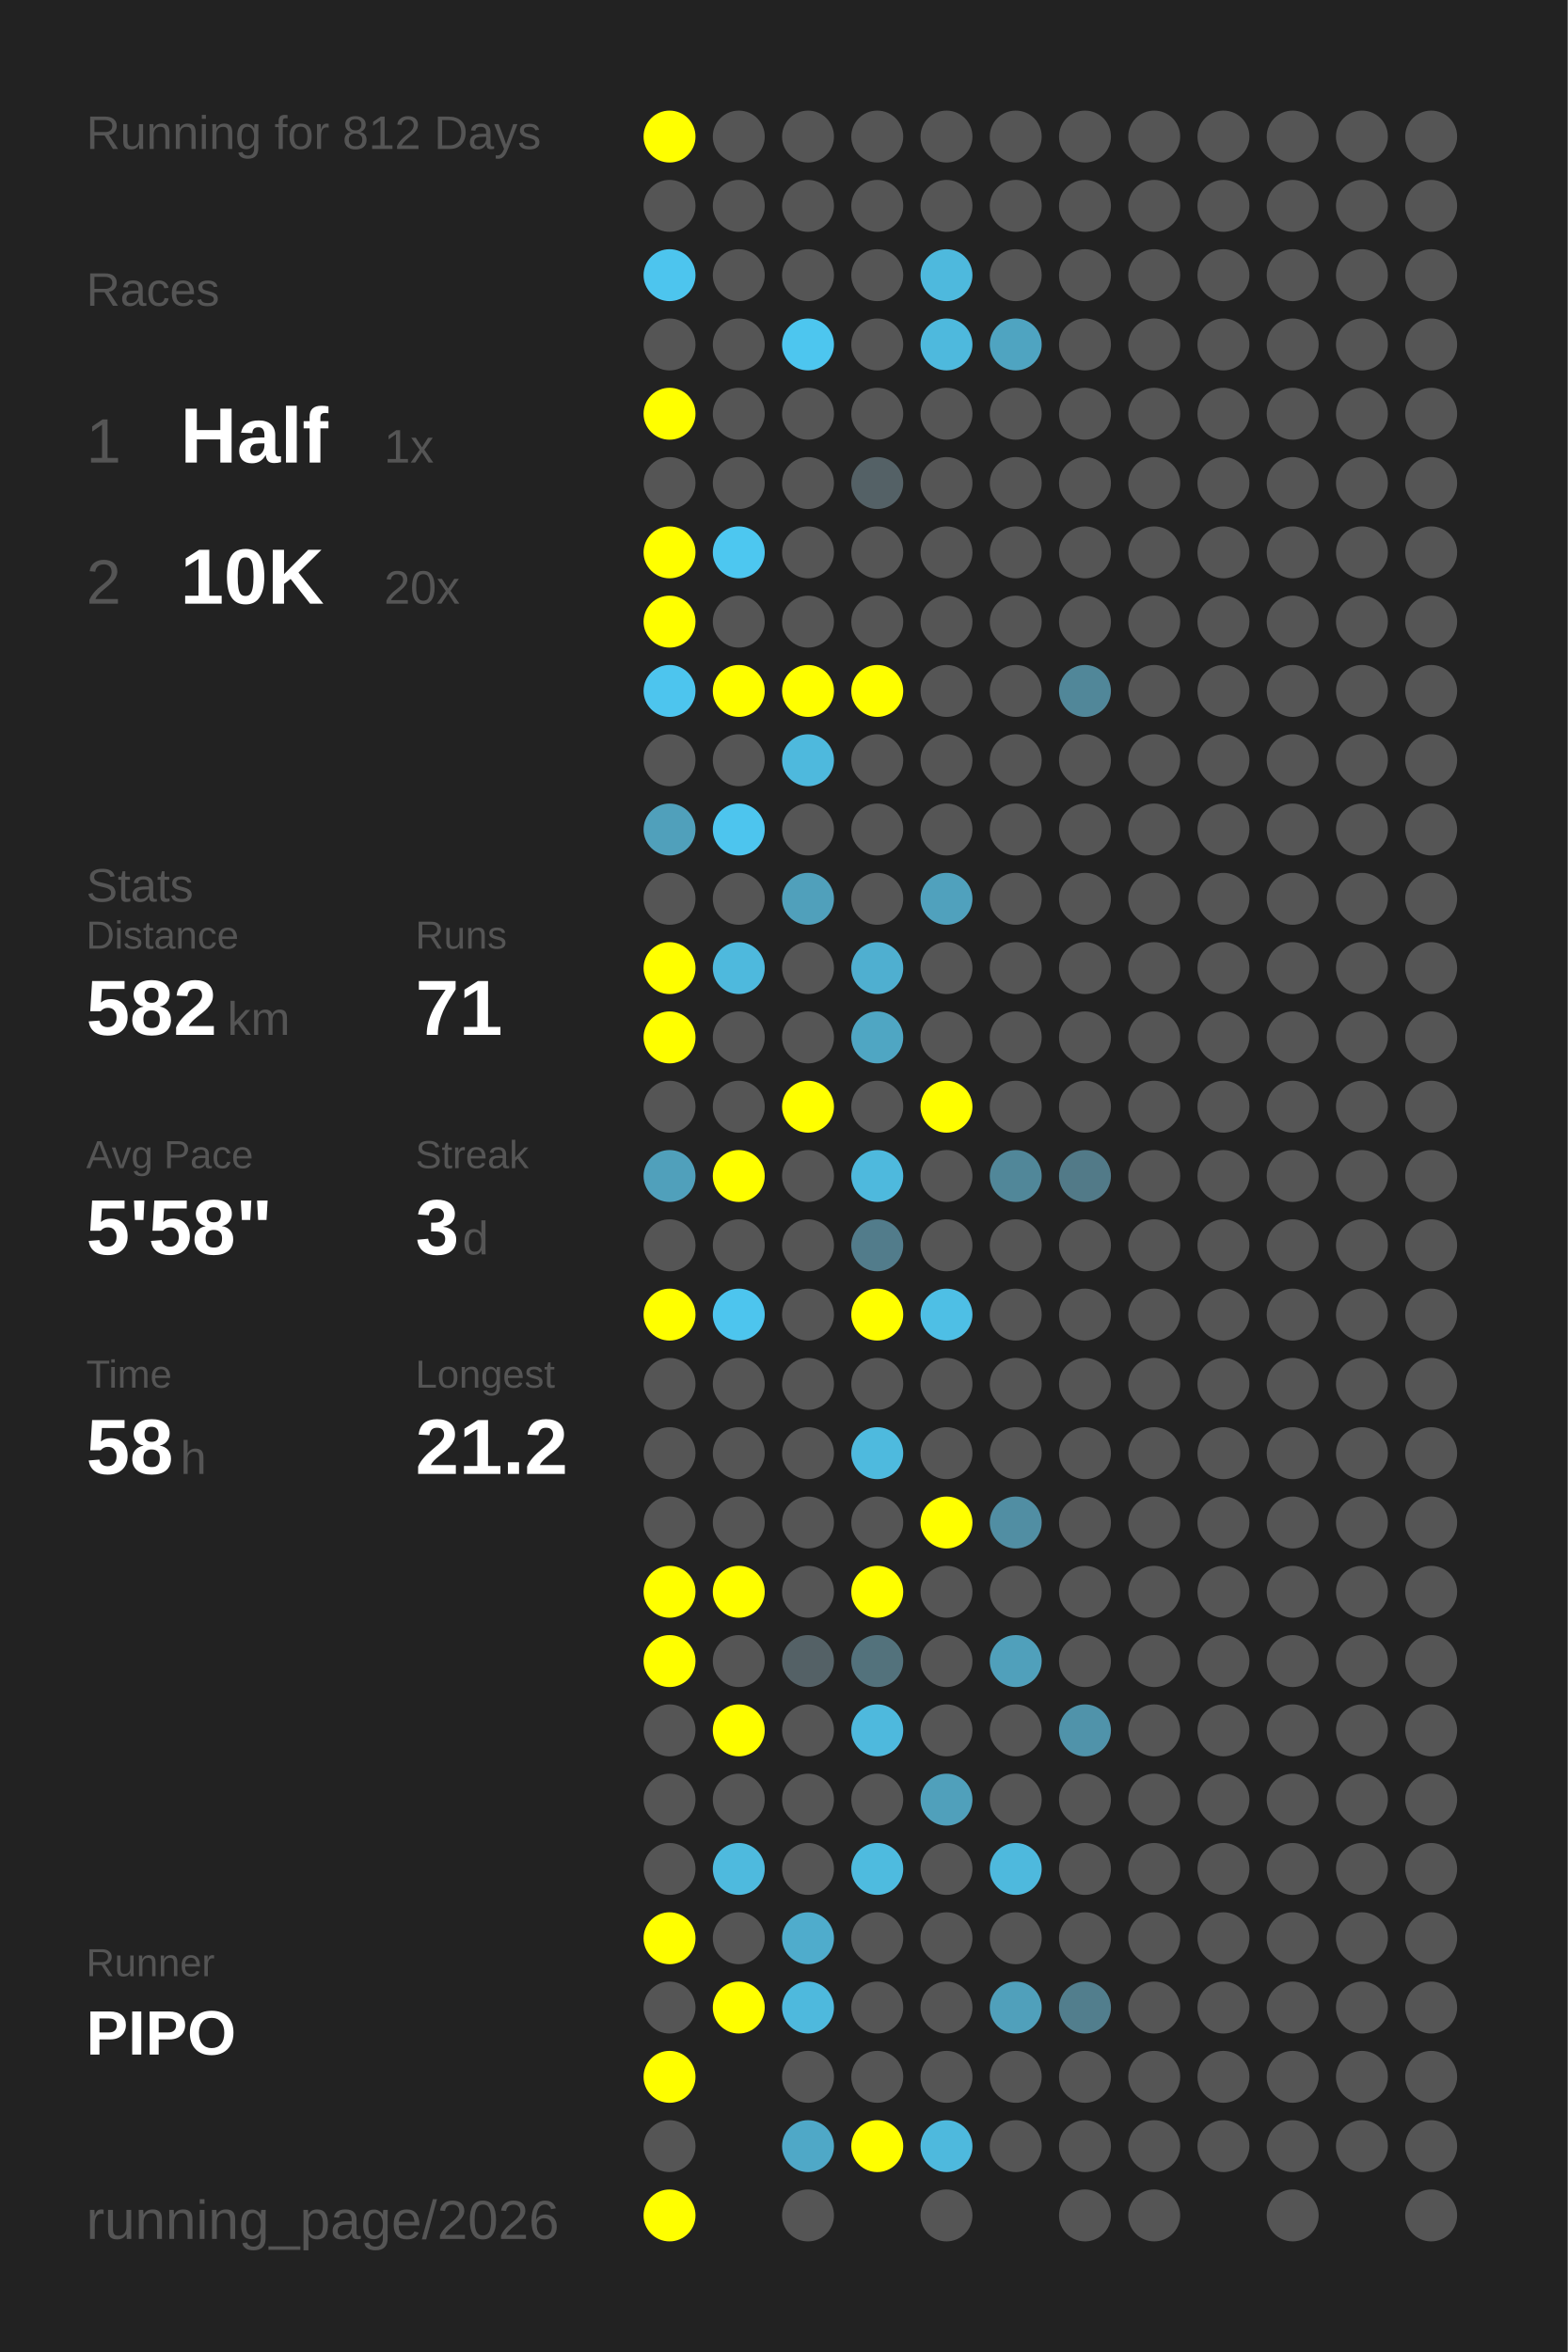
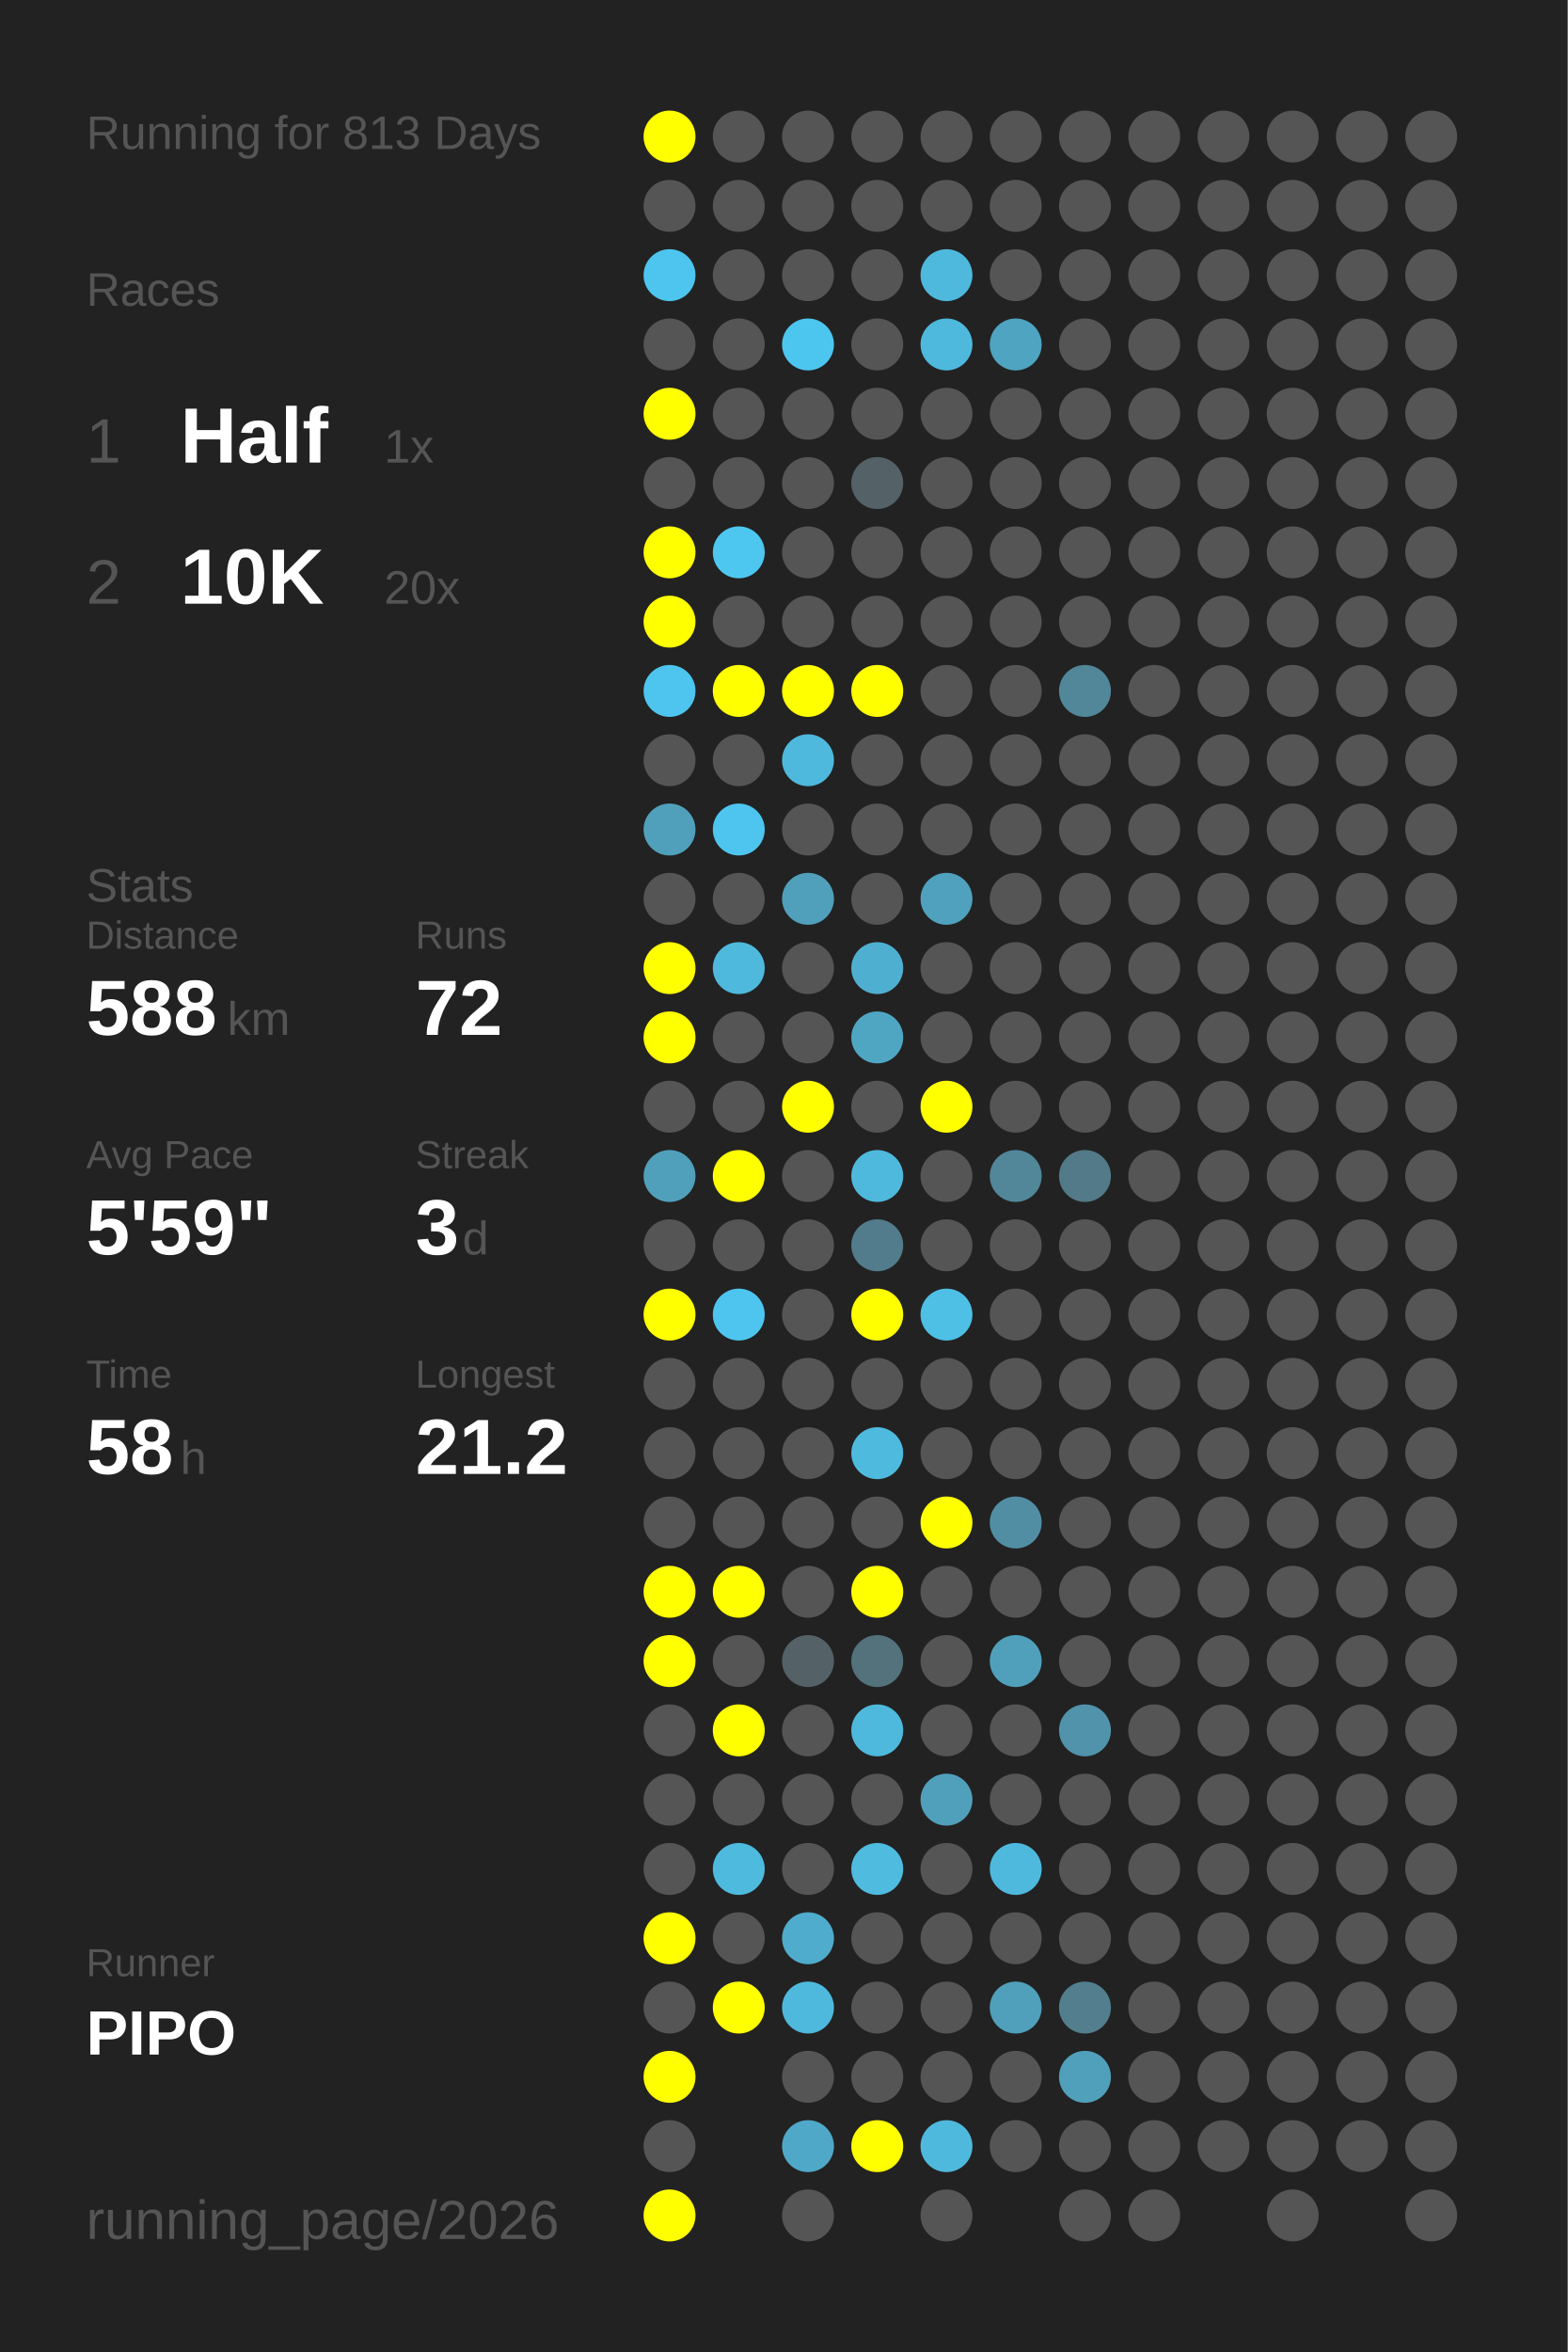
<svg xmlns="http://www.w3.org/2000/svg" baseProfile="full" height="300mm" version="1.1" viewBox="0,0,200,300" width="200mm">
  <defs />
  <rect fill="#222222" height="300" width="200" x="0" y="0" />
-   <text fill="#555555" style="font-size:6px; font-family:Arial;" x="11" y="19">Running for 812 Days</text>
+   <text fill="#555555" style="font-size:6px; font-family:Arial;" x="11" y="19">Running for 813 Days</text>
  <text fill="#555555" style="font-size:6px; font-family:Arial;" x="11" y="39">Races</text>
  <text fill="#555555" style="font-size:8px; font-family:Arial;" x="11" y="59">1</text>
  <text fill="#FFFFFF" style="font-size:10px; font-family:Arial; font-weight:bold;" x="23" y="59">Half</text>
  <text fill="#555555" style="font-size:6px; font-family:Arial;" x="49" y="59">1x</text>
  <text fill="#555555" style="font-size:8px; font-family:Arial;" x="11" y="77">2</text>
  <text fill="#FFFFFF" style="font-size:10px; font-family:Arial; font-weight:bold;" x="23" y="77">10K</text>
  <text fill="#555555" style="font-size:6px; font-family:Arial;" x="49" y="77">20x</text>
  <text fill="#555555" style="font-size:6px; font-family:Arial;" x="11" y="115">Stats</text>
  <text fill="#555555" style="font-size:5px; font-family:Arial;" x="11" y="121">Distance</text>
-   <text fill="#FFFFFF" style="font-size:10px; font-family:Arial; font-weight:bold;" x="11" y="132">582</text>
+   <text fill="#FFFFFF" style="font-size:10px; font-family:Arial; font-weight:bold;" x="11" y="132">588</text>
  <text fill="#555555" style="font-size:6px; font-family:Arial;" x="29" y="132">km</text>
  <text fill="#555555" style="font-size:5px; font-family:Arial;" x="53" y="121">Runs</text>
-   <text fill="#FFFFFF" style="font-size:10px; font-family:Arial; font-weight:bold;" x="53" y="132">71</text>
+   <text fill="#FFFFFF" style="font-size:10px; font-family:Arial; font-weight:bold;" x="53" y="132">72</text>
  <text fill="#555555" style="font-size:5px; font-family:Arial;" x="11" y="149">Avg Pace</text>
-   <text fill="#FFFFFF" style="font-size:10px; font-family:Arial; font-weight:bold;" x="11" y="160">5'58"</text>
+   <text fill="#FFFFFF" style="font-size:10px; font-family:Arial; font-weight:bold;" x="11" y="160">5'59"</text>
  <text fill="#555555" style="font-size:5px; font-family:Arial;" x="53" y="149">Streak</text>
  <text fill="#FFFFFF" style="font-size:10px; font-family:Arial; font-weight:bold;" x="53" y="160">3</text>
  <text fill="#555555" style="font-size:6px; font-family:Arial;" x="59" y="160">d</text>
  <text fill="#555555" style="font-size:5px; font-family:Arial;" x="11" y="177">Time</text>
  <text fill="#FFFFFF" style="font-size:10px; font-family:Arial; font-weight:bold;" x="11" y="188">58</text>
  <text fill="#555555" style="font-size:6px; font-family:Arial;" x="23" y="188">h</text>
  <text fill="#555555" style="font-size:5px; font-family:Arial;" x="53" y="177">Longest</text>
  <text fill="#FFFFFF" style="font-size:10px; font-family:Arial; font-weight:bold;" x="53" y="188">21.2</text>
  <text fill="#555555" style="font-size:5px; font-family:Arial;" x="11" y="252.065">Runner</text>
  <text fill="#FFFFFF" style="font-size:8px; font-family:Arial; font-weight:bold;" x="11" y="262.065">PIPO</text>
  <text fill="#555555" style="font-size:7px; font-family:Arial;" x="11" y="285.581">running_page/2026</text>
  <circle cx="85.417" cy="17.419" fill="#FFFF00" r="3.312" />
  <circle cx="85.417" cy="26.258" fill="#555555" r="3.312" />
  <circle cx="85.417" cy="35.097" fill="#4dc5ee" r="3.312" />
  <circle cx="85.417" cy="43.935" fill="#555555" r="3.312" />
  <circle cx="85.417" cy="52.774" fill="#FFFF00" r="3.312" />
  <circle cx="85.417" cy="61.613" fill="#555555" r="3.312" />
  <circle cx="85.417" cy="70.452" fill="#FFFF00" r="3.312" />
  <circle cx="85.417" cy="79.29" fill="#FFFF00" r="3.312" />
  <circle cx="85.417" cy="88.129" fill="#4dc5ee" r="3.312" />
  <circle cx="85.417" cy="96.968" fill="#555555" r="3.312" />
  <circle cx="85.417" cy="105.806" fill="#50a0bb" r="3.312" />
  <circle cx="85.417" cy="114.645" fill="#555555" r="3.312" />
  <circle cx="85.417" cy="123.484" fill="#FFFF00" r="3.312" />
  <circle cx="85.417" cy="132.323" fill="#FFFF00" r="3.312" />
  <circle cx="85.417" cy="141.161" fill="#555555" r="3.312" />
  <circle cx="85.417" cy="150" fill="#50a0bb" r="3.312" />
  <circle cx="85.417" cy="158.839" fill="#555555" r="3.312" />
  <circle cx="85.417" cy="167.677" fill="#FFFF00" r="3.312" />
  <circle cx="85.417" cy="176.516" fill="#555555" r="3.312" />
  <circle cx="85.417" cy="185.355" fill="#555555" r="3.312" />
  <circle cx="85.417" cy="194.194" fill="#555555" r="3.312" />
  <circle cx="85.417" cy="203.032" fill="#FFFF00" r="3.312" />
  <circle cx="85.417" cy="211.871" fill="#FFFF00" r="3.312" />
  <circle cx="85.417" cy="220.71" fill="#555555" r="3.312" />
  <circle cx="85.417" cy="229.548" fill="#555555" r="3.312" />
  <circle cx="85.417" cy="238.387" fill="#555555" r="3.312" />
  <circle cx="85.417" cy="247.226" fill="#FFFF00" r="3.312" />
  <circle cx="85.417" cy="256.065" fill="#555555" r="3.312" />
  <circle cx="85.417" cy="264.903" fill="#FFFF00" r="3.312" />
  <circle cx="85.417" cy="273.742" fill="#555555" r="3.312" />
  <circle cx="85.417" cy="282.581" fill="#FFFF00" r="3.312" />
  <circle cx="94.25" cy="17.419" fill="#555555" r="3.312" />
  <circle cx="94.25" cy="26.258" fill="#555555" r="3.312" />
  <circle cx="94.25" cy="35.097" fill="#555555" r="3.312" />
  <circle cx="94.25" cy="43.935" fill="#555555" r="3.312" />
  <circle cx="94.25" cy="52.774" fill="#555555" r="3.312" />
  <circle cx="94.25" cy="61.613" fill="#555555" r="3.312" />
  <circle cx="94.25" cy="70.452" fill="#4dc7f0" r="3.312" />
  <circle cx="94.25" cy="79.29" fill="#555555" r="3.312" />
  <circle cx="94.25" cy="88.129" fill="#FFFF00" r="3.312" />
  <circle cx="94.25" cy="96.968" fill="#555555" r="3.312" />
  <circle cx="94.25" cy="105.806" fill="#4dc5ee" r="3.312" />
  <circle cx="94.25" cy="114.645" fill="#555555" r="3.312" />
  <circle cx="94.25" cy="123.484" fill="#4eb9dd" r="3.312" />
  <circle cx="94.25" cy="132.323" fill="#555555" r="3.312" />
  <circle cx="94.25" cy="141.161" fill="#555555" r="3.312" />
  <circle cx="94.25" cy="150" fill="#FFFF00" r="3.312" />
  <circle cx="94.25" cy="158.839" fill="#555555" r="3.312" />
  <circle cx="94.25" cy="167.677" fill="#4dc5ee" r="3.312" />
  <circle cx="94.25" cy="176.516" fill="#555555" r="3.312" />
  <circle cx="94.25" cy="185.355" fill="#555555" r="3.312" />
  <circle cx="94.25" cy="194.194" fill="#555555" r="3.312" />
  <circle cx="94.25" cy="203.032" fill="#FFFF00" r="3.312" />
  <circle cx="94.25" cy="211.871" fill="#555555" r="3.312" />
  <circle cx="94.25" cy="220.71" fill="#FFFF00" r="3.312" />
  <circle cx="94.25" cy="229.548" fill="#555555" r="3.312" />
  <circle cx="94.25" cy="238.387" fill="#4ebade" r="3.312" />
  <circle cx="94.25" cy="247.226" fill="#555555" r="3.312" />
  <circle cx="94.25" cy="256.065" fill="#FFFF00" r="3.312" />
  <circle cx="103.083" cy="17.419" fill="#555555" r="3.312" />
  <circle cx="103.083" cy="26.258" fill="#555555" r="3.312" />
  <circle cx="103.083" cy="35.097" fill="#555555" r="3.312" />
  <circle cx="103.083" cy="43.935" fill="#4dc6ef" r="3.312" />
  <circle cx="103.083" cy="52.774" fill="#555555" r="3.312" />
  <circle cx="103.083" cy="61.613" fill="#555555" r="3.312" />
  <circle cx="103.083" cy="70.452" fill="#555555" r="3.312" />
  <circle cx="103.083" cy="79.29" fill="#555555" r="3.312" />
  <circle cx="103.083" cy="88.129" fill="#FFFF00" r="3.312" />
  <circle cx="103.083" cy="96.968" fill="#4eb9dd" r="3.312" />
  <circle cx="103.083" cy="105.806" fill="#555555" r="3.312" />
  <circle cx="103.083" cy="114.645" fill="#50a0bb" r="3.312" />
  <circle cx="103.083" cy="123.484" fill="#555555" r="3.312" />
  <circle cx="103.083" cy="132.323" fill="#555555" r="3.312" />
  <circle cx="103.083" cy="141.161" fill="#FFFF00" r="3.312" />
  <circle cx="103.083" cy="150" fill="#555555" r="3.312" />
  <circle cx="103.083" cy="158.839" fill="#555555" r="3.312" />
  <circle cx="103.083" cy="167.677" fill="#555555" r="3.312" />
  <circle cx="103.083" cy="176.516" fill="#555555" r="3.312" />
  <circle cx="103.083" cy="185.355" fill="#555555" r="3.312" />
  <circle cx="103.083" cy="194.194" fill="#555555" r="3.312" />
  <circle cx="103.083" cy="203.032" fill="#555555" r="3.312" />
  <circle cx="103.083" cy="211.871" fill="#546166" r="3.312" />
  <circle cx="103.083" cy="220.71" fill="#555555" r="3.312" />
  <circle cx="103.083" cy="229.548" fill="#555555" r="3.312" />
  <circle cx="103.083" cy="238.387" fill="#555555" r="3.312" />
  <circle cx="103.083" cy="247.226" fill="#4faccc" r="3.312" />
  <circle cx="103.083" cy="256.065" fill="#4eb9dd" r="3.312" />
  <circle cx="103.083" cy="264.903" fill="#555555" r="3.312" />
  <circle cx="103.083" cy="273.742" fill="#4fa8c7" r="3.312" />
  <circle cx="103.083" cy="282.581" fill="#555555" r="3.312" />
  <circle cx="111.917" cy="17.419" fill="#555555" r="3.312" />
  <circle cx="111.917" cy="26.258" fill="#555555" r="3.312" />
  <circle cx="111.917" cy="35.097" fill="#555555" r="3.312" />
  <circle cx="111.917" cy="43.935" fill="#555555" r="3.312" />
  <circle cx="111.917" cy="52.774" fill="#555555" r="3.312" />
  <circle cx="111.917" cy="61.613" fill="#546166" r="3.312" />
  <circle cx="111.917" cy="70.452" fill="#555555" r="3.312" />
  <circle cx="111.917" cy="79.29" fill="#555555" r="3.312" />
  <circle cx="111.917" cy="88.129" fill="#FFFF00" r="3.312" />
  <circle cx="111.917" cy="96.968" fill="#555555" r="3.312" />
  <circle cx="111.917" cy="105.806" fill="#555555" r="3.312" />
  <circle cx="111.917" cy="114.645" fill="#555555" r="3.312" />
  <circle cx="111.917" cy="123.484" fill="#4fafd0" r="3.312" />
  <circle cx="111.917" cy="132.323" fill="#4fa6c3" r="3.312" />
  <circle cx="111.917" cy="141.161" fill="#555555" r="3.312" />
  <circle cx="111.917" cy="150" fill="#4eb9dd" r="3.312" />
  <circle cx="111.917" cy="158.839" fill="#527c8b" r="3.312" />
  <circle cx="111.917" cy="167.677" fill="#FFFF00" r="3.312" />
  <circle cx="111.917" cy="176.516" fill="#555555" r="3.312" />
  <circle cx="111.917" cy="185.355" fill="#4ebade" r="3.312" />
  <circle cx="111.917" cy="194.194" fill="#555555" r="3.312" />
  <circle cx="111.917" cy="203.032" fill="#FFFF00" r="3.312" />
  <circle cx="111.917" cy="211.871" fill="#53727c" r="3.312" />
  <circle cx="111.917" cy="220.71" fill="#4eb9dd" r="3.312" />
  <circle cx="111.917" cy="229.548" fill="#555555" r="3.312" />
  <circle cx="111.917" cy="238.387" fill="#4ebbdf" r="3.312" />
  <circle cx="111.917" cy="247.226" fill="#555555" r="3.312" />
  <circle cx="111.917" cy="256.065" fill="#555555" r="3.312" />
  <circle cx="111.917" cy="264.903" fill="#555555" r="3.312" />
  <circle cx="111.917" cy="273.742" fill="#FFFF00" r="3.312" />
  <circle cx="120.75" cy="17.419" fill="#555555" r="3.312" />
  <circle cx="120.75" cy="26.258" fill="#555555" r="3.312" />
  <circle cx="120.75" cy="35.097" fill="#4eb9dd" r="3.312" />
  <circle cx="120.75" cy="43.935" fill="#4eb9dd" r="3.312" />
  <circle cx="120.75" cy="52.774" fill="#555555" r="3.312" />
  <circle cx="120.75" cy="61.613" fill="#555555" r="3.312" />
  <circle cx="120.75" cy="70.452" fill="#555555" r="3.312" />
  <circle cx="120.75" cy="79.29" fill="#555555" r="3.312" />
  <circle cx="120.75" cy="88.129" fill="#555555" r="3.312" />
  <circle cx="120.75" cy="96.968" fill="#555555" r="3.312" />
  <circle cx="120.75" cy="105.806" fill="#555555" r="3.312" />
  <circle cx="120.75" cy="114.645" fill="#50a1bd" r="3.312" />
  <circle cx="120.75" cy="123.484" fill="#555555" r="3.312" />
  <circle cx="120.75" cy="132.323" fill="#555555" r="3.312" />
  <circle cx="120.75" cy="141.161" fill="#FFFF00" r="3.312" />
  <circle cx="120.75" cy="150" fill="#555555" r="3.312" />
  <circle cx="120.75" cy="158.839" fill="#555555" r="3.312" />
  <circle cx="120.75" cy="167.677" fill="#4ebfe5" r="3.312" />
  <circle cx="120.75" cy="176.516" fill="#555555" r="3.312" />
  <circle cx="120.75" cy="185.355" fill="#555555" r="3.312" />
  <circle cx="120.75" cy="194.194" fill="#FFFF00" r="3.312" />
  <circle cx="120.75" cy="203.032" fill="#555555" r="3.312" />
  <circle cx="120.75" cy="211.871" fill="#555555" r="3.312" />
  <circle cx="120.75" cy="220.71" fill="#555555" r="3.312" />
  <circle cx="120.75" cy="229.548" fill="#50a0bb" r="3.312" />
  <circle cx="120.75" cy="238.387" fill="#555555" r="3.312" />
  <circle cx="120.75" cy="247.226" fill="#555555" r="3.312" />
  <circle cx="120.75" cy="256.065" fill="#555555" r="3.312" />
  <circle cx="120.75" cy="264.903" fill="#555555" r="3.312" />
  <circle cx="120.75" cy="273.742" fill="#4eb9dd" r="3.312" />
  <circle cx="120.75" cy="282.581" fill="#555555" r="3.312" />
  <circle cx="129.583" cy="17.419" fill="#555555" r="3.312" />
  <circle cx="129.583" cy="26.258" fill="#555555" r="3.312" />
  <circle cx="129.583" cy="35.097" fill="#555555" r="3.312" />
  <circle cx="129.583" cy="43.935" fill="#4fa4c1" r="3.312" />
  <circle cx="129.583" cy="52.774" fill="#555555" r="3.312" />
  <circle cx="129.583" cy="61.613" fill="#555555" r="3.312" />
  <circle cx="129.583" cy="70.452" fill="#555555" r="3.312" />
  <circle cx="129.583" cy="79.29" fill="#555555" r="3.312" />
  <circle cx="129.583" cy="88.129" fill="#555555" r="3.312" />
  <circle cx="129.583" cy="96.968" fill="#555555" r="3.312" />
  <circle cx="129.583" cy="105.806" fill="#555555" r="3.312" />
  <circle cx="129.583" cy="114.645" fill="#555555" r="3.312" />
  <circle cx="129.583" cy="123.484" fill="#555555" r="3.312" />
  <circle cx="129.583" cy="132.323" fill="#555555" r="3.312" />
  <circle cx="129.583" cy="141.161" fill="#555555" r="3.312" />
  <circle cx="129.583" cy="150" fill="#518799" r="3.312" />
  <circle cx="129.583" cy="158.839" fill="#555555" r="3.312" />
  <circle cx="129.583" cy="167.677" fill="#555555" r="3.312" />
  <circle cx="129.583" cy="176.516" fill="#555555" r="3.312" />
  <circle cx="129.583" cy="185.355" fill="#555555" r="3.312" />
  <circle cx="129.583" cy="194.194" fill="#518ea3" r="3.312" />
  <circle cx="129.583" cy="203.032" fill="#555555" r="3.312" />
  <circle cx="129.583" cy="211.871" fill="#50a0bb" r="3.312" />
  <circle cx="129.583" cy="220.71" fill="#555555" r="3.312" />
  <circle cx="129.583" cy="229.548" fill="#555555" r="3.312" />
  <circle cx="129.583" cy="238.387" fill="#4eb9dd" r="3.312" />
  <circle cx="129.583" cy="247.226" fill="#555555" r="3.312" />
  <circle cx="129.583" cy="256.065" fill="#50a0bb" r="3.312" />
  <circle cx="129.583" cy="264.903" fill="#555555" r="3.312" />
  <circle cx="129.583" cy="273.742" fill="#555555" r="3.312" />
  <circle cx="138.417" cy="17.419" fill="#555555" r="3.312" />
  <circle cx="138.417" cy="26.258" fill="#555555" r="3.312" />
  <circle cx="138.417" cy="35.097" fill="#555555" r="3.312" />
  <circle cx="138.417" cy="43.935" fill="#555555" r="3.312" />
  <circle cx="138.417" cy="52.774" fill="#555555" r="3.312" />
  <circle cx="138.417" cy="61.613" fill="#555555" r="3.312" />
  <circle cx="138.417" cy="70.452" fill="#555555" r="3.312" />
  <circle cx="138.417" cy="79.29" fill="#555555" r="3.312" />
  <circle cx="138.417" cy="88.129" fill="#518799" r="3.312" />
  <circle cx="138.417" cy="96.968" fill="#555555" r="3.312" />
  <circle cx="138.417" cy="105.806" fill="#555555" r="3.312" />
  <circle cx="138.417" cy="114.645" fill="#555555" r="3.312" />
  <circle cx="138.417" cy="123.484" fill="#555555" r="3.312" />
  <circle cx="138.417" cy="132.323" fill="#555555" r="3.312" />
  <circle cx="138.417" cy="141.161" fill="#555555" r="3.312" />
  <circle cx="138.417" cy="150" fill="#527a88" r="3.312" />
  <circle cx="138.417" cy="158.839" fill="#555555" r="3.312" />
  <circle cx="138.417" cy="167.677" fill="#555555" r="3.312" />
  <circle cx="138.417" cy="176.516" fill="#555555" r="3.312" />
  <circle cx="138.417" cy="185.355" fill="#555555" r="3.312" />
  <circle cx="138.417" cy="194.194" fill="#555555" r="3.312" />
  <circle cx="138.417" cy="203.032" fill="#555555" r="3.312" />
  <circle cx="138.417" cy="211.871" fill="#555555" r="3.312" />
  <circle cx="138.417" cy="220.71" fill="#5093aa" r="3.312" />
  <circle cx="138.417" cy="229.548" fill="#555555" r="3.312" />
  <circle cx="138.417" cy="238.387" fill="#555555" r="3.312" />
  <circle cx="138.417" cy="247.226" fill="#555555" r="3.312" />
  <circle cx="138.417" cy="256.065" fill="#527e8d" r="3.312" />
-   <circle cx="138.417" cy="264.903" fill="#555555" r="3.312" />
+   <circle cx="138.417" cy="264.903" fill="#50a0bb" r="3.312" />
  <circle cx="138.417" cy="273.742" fill="#555555" r="3.312" />
  <circle cx="138.417" cy="282.581" fill="#555555" r="3.312" />
  <circle cx="147.25" cy="17.419" fill="#555555" r="3.312" />
  <circle cx="147.25" cy="26.258" fill="#555555" r="3.312" />
  <circle cx="147.25" cy="35.097" fill="#555555" r="3.312" />
  <circle cx="147.25" cy="43.935" fill="#555555" r="3.312" />
  <circle cx="147.25" cy="52.774" fill="#555555" r="3.312" />
  <circle cx="147.25" cy="61.613" fill="#555555" r="3.312" />
  <circle cx="147.25" cy="70.452" fill="#555555" r="3.312" />
  <circle cx="147.25" cy="79.29" fill="#555555" r="3.312" />
  <circle cx="147.25" cy="88.129" fill="#555555" r="3.312" />
  <circle cx="147.25" cy="96.968" fill="#555555" r="3.312" />
  <circle cx="147.25" cy="105.806" fill="#555555" r="3.312" />
  <circle cx="147.25" cy="114.645" fill="#555555" r="3.312" />
  <circle cx="147.25" cy="123.484" fill="#555555" r="3.312" />
  <circle cx="147.25" cy="132.323" fill="#555555" r="3.312" />
  <circle cx="147.25" cy="141.161" fill="#555555" r="3.312" />
  <circle cx="147.25" cy="150" fill="#555555" r="3.312" />
  <circle cx="147.25" cy="158.839" fill="#555555" r="3.312" />
  <circle cx="147.25" cy="167.677" fill="#555555" r="3.312" />
  <circle cx="147.25" cy="176.516" fill="#555555" r="3.312" />
  <circle cx="147.25" cy="185.355" fill="#555555" r="3.312" />
  <circle cx="147.25" cy="194.194" fill="#555555" r="3.312" />
  <circle cx="147.25" cy="203.032" fill="#555555" r="3.312" />
  <circle cx="147.25" cy="211.871" fill="#555555" r="3.312" />
  <circle cx="147.25" cy="220.71" fill="#555555" r="3.312" />
  <circle cx="147.25" cy="229.548" fill="#555555" r="3.312" />
  <circle cx="147.25" cy="238.387" fill="#555555" r="3.312" />
  <circle cx="147.25" cy="247.226" fill="#555555" r="3.312" />
  <circle cx="147.25" cy="256.065" fill="#555555" r="3.312" />
  <circle cx="147.25" cy="264.903" fill="#555555" r="3.312" />
  <circle cx="147.25" cy="273.742" fill="#555555" r="3.312" />
  <circle cx="147.25" cy="282.581" fill="#555555" r="3.312" />
  <circle cx="156.083" cy="17.419" fill="#555555" r="3.312" />
  <circle cx="156.083" cy="26.258" fill="#555555" r="3.312" />
  <circle cx="156.083" cy="35.097" fill="#555555" r="3.312" />
  <circle cx="156.083" cy="43.935" fill="#555555" r="3.312" />
  <circle cx="156.083" cy="52.774" fill="#555555" r="3.312" />
  <circle cx="156.083" cy="61.613" fill="#555555" r="3.312" />
  <circle cx="156.083" cy="70.452" fill="#555555" r="3.312" />
  <circle cx="156.083" cy="79.29" fill="#555555" r="3.312" />
  <circle cx="156.083" cy="88.129" fill="#555555" r="3.312" />
  <circle cx="156.083" cy="96.968" fill="#555555" r="3.312" />
  <circle cx="156.083" cy="105.806" fill="#555555" r="3.312" />
  <circle cx="156.083" cy="114.645" fill="#555555" r="3.312" />
  <circle cx="156.083" cy="123.484" fill="#555555" r="3.312" />
  <circle cx="156.083" cy="132.323" fill="#555555" r="3.312" />
  <circle cx="156.083" cy="141.161" fill="#555555" r="3.312" />
  <circle cx="156.083" cy="150" fill="#555555" r="3.312" />
  <circle cx="156.083" cy="158.839" fill="#555555" r="3.312" />
  <circle cx="156.083" cy="167.677" fill="#555555" r="3.312" />
  <circle cx="156.083" cy="176.516" fill="#555555" r="3.312" />
  <circle cx="156.083" cy="185.355" fill="#555555" r="3.312" />
  <circle cx="156.083" cy="194.194" fill="#555555" r="3.312" />
  <circle cx="156.083" cy="203.032" fill="#555555" r="3.312" />
  <circle cx="156.083" cy="211.871" fill="#555555" r="3.312" />
  <circle cx="156.083" cy="220.71" fill="#555555" r="3.312" />
  <circle cx="156.083" cy="229.548" fill="#555555" r="3.312" />
  <circle cx="156.083" cy="238.387" fill="#555555" r="3.312" />
  <circle cx="156.083" cy="247.226" fill="#555555" r="3.312" />
  <circle cx="156.083" cy="256.065" fill="#555555" r="3.312" />
  <circle cx="156.083" cy="264.903" fill="#555555" r="3.312" />
  <circle cx="156.083" cy="273.742" fill="#555555" r="3.312" />
  <circle cx="164.917" cy="17.419" fill="#555555" r="3.312" />
  <circle cx="164.917" cy="26.258" fill="#555555" r="3.312" />
  <circle cx="164.917" cy="35.097" fill="#555555" r="3.312" />
  <circle cx="164.917" cy="43.935" fill="#555555" r="3.312" />
  <circle cx="164.917" cy="52.774" fill="#555555" r="3.312" />
  <circle cx="164.917" cy="61.613" fill="#555555" r="3.312" />
  <circle cx="164.917" cy="70.452" fill="#555555" r="3.312" />
  <circle cx="164.917" cy="79.29" fill="#555555" r="3.312" />
  <circle cx="164.917" cy="88.129" fill="#555555" r="3.312" />
  <circle cx="164.917" cy="96.968" fill="#555555" r="3.312" />
  <circle cx="164.917" cy="105.806" fill="#555555" r="3.312" />
  <circle cx="164.917" cy="114.645" fill="#555555" r="3.312" />
  <circle cx="164.917" cy="123.484" fill="#555555" r="3.312" />
  <circle cx="164.917" cy="132.323" fill="#555555" r="3.312" />
  <circle cx="164.917" cy="141.161" fill="#555555" r="3.312" />
  <circle cx="164.917" cy="150" fill="#555555" r="3.312" />
  <circle cx="164.917" cy="158.839" fill="#555555" r="3.312" />
  <circle cx="164.917" cy="167.677" fill="#555555" r="3.312" />
  <circle cx="164.917" cy="176.516" fill="#555555" r="3.312" />
  <circle cx="164.917" cy="185.355" fill="#555555" r="3.312" />
  <circle cx="164.917" cy="194.194" fill="#555555" r="3.312" />
  <circle cx="164.917" cy="203.032" fill="#555555" r="3.312" />
  <circle cx="164.917" cy="211.871" fill="#555555" r="3.312" />
  <circle cx="164.917" cy="220.71" fill="#555555" r="3.312" />
  <circle cx="164.917" cy="229.548" fill="#555555" r="3.312" />
  <circle cx="164.917" cy="238.387" fill="#555555" r="3.312" />
  <circle cx="164.917" cy="247.226" fill="#555555" r="3.312" />
  <circle cx="164.917" cy="256.065" fill="#555555" r="3.312" />
  <circle cx="164.917" cy="264.903" fill="#555555" r="3.312" />
  <circle cx="164.917" cy="273.742" fill="#555555" r="3.312" />
  <circle cx="164.917" cy="282.581" fill="#555555" r="3.312" />
  <circle cx="173.75" cy="17.419" fill="#555555" r="3.312" />
  <circle cx="173.75" cy="26.258" fill="#555555" r="3.312" />
  <circle cx="173.75" cy="35.097" fill="#555555" r="3.312" />
  <circle cx="173.75" cy="43.935" fill="#555555" r="3.312" />
  <circle cx="173.75" cy="52.774" fill="#555555" r="3.312" />
  <circle cx="173.75" cy="61.613" fill="#555555" r="3.312" />
  <circle cx="173.75" cy="70.452" fill="#555555" r="3.312" />
  <circle cx="173.75" cy="79.29" fill="#555555" r="3.312" />
  <circle cx="173.75" cy="88.129" fill="#555555" r="3.312" />
  <circle cx="173.75" cy="96.968" fill="#555555" r="3.312" />
  <circle cx="173.75" cy="105.806" fill="#555555" r="3.312" />
  <circle cx="173.75" cy="114.645" fill="#555555" r="3.312" />
  <circle cx="173.75" cy="123.484" fill="#555555" r="3.312" />
  <circle cx="173.75" cy="132.323" fill="#555555" r="3.312" />
  <circle cx="173.75" cy="141.161" fill="#555555" r="3.312" />
  <circle cx="173.75" cy="150" fill="#555555" r="3.312" />
  <circle cx="173.75" cy="158.839" fill="#555555" r="3.312" />
  <circle cx="173.75" cy="167.677" fill="#555555" r="3.312" />
  <circle cx="173.75" cy="176.516" fill="#555555" r="3.312" />
  <circle cx="173.75" cy="185.355" fill="#555555" r="3.312" />
  <circle cx="173.75" cy="194.194" fill="#555555" r="3.312" />
  <circle cx="173.75" cy="203.032" fill="#555555" r="3.312" />
  <circle cx="173.75" cy="211.871" fill="#555555" r="3.312" />
  <circle cx="173.75" cy="220.71" fill="#555555" r="3.312" />
  <circle cx="173.75" cy="229.548" fill="#555555" r="3.312" />
  <circle cx="173.75" cy="238.387" fill="#555555" r="3.312" />
  <circle cx="173.75" cy="247.226" fill="#555555" r="3.312" />
  <circle cx="173.75" cy="256.065" fill="#555555" r="3.312" />
  <circle cx="173.75" cy="264.903" fill="#555555" r="3.312" />
  <circle cx="173.75" cy="273.742" fill="#555555" r="3.312" />
  <circle cx="182.583" cy="17.419" fill="#555555" r="3.312" />
  <circle cx="182.583" cy="26.258" fill="#555555" r="3.312" />
  <circle cx="182.583" cy="35.097" fill="#555555" r="3.312" />
  <circle cx="182.583" cy="43.935" fill="#555555" r="3.312" />
  <circle cx="182.583" cy="52.774" fill="#555555" r="3.312" />
  <circle cx="182.583" cy="61.613" fill="#555555" r="3.312" />
  <circle cx="182.583" cy="70.452" fill="#555555" r="3.312" />
  <circle cx="182.583" cy="79.29" fill="#555555" r="3.312" />
  <circle cx="182.583" cy="88.129" fill="#555555" r="3.312" />
  <circle cx="182.583" cy="96.968" fill="#555555" r="3.312" />
  <circle cx="182.583" cy="105.806" fill="#555555" r="3.312" />
  <circle cx="182.583" cy="114.645" fill="#555555" r="3.312" />
  <circle cx="182.583" cy="123.484" fill="#555555" r="3.312" />
  <circle cx="182.583" cy="132.323" fill="#555555" r="3.312" />
  <circle cx="182.583" cy="141.161" fill="#555555" r="3.312" />
  <circle cx="182.583" cy="150" fill="#555555" r="3.312" />
  <circle cx="182.583" cy="158.839" fill="#555555" r="3.312" />
  <circle cx="182.583" cy="167.677" fill="#555555" r="3.312" />
  <circle cx="182.583" cy="176.516" fill="#555555" r="3.312" />
  <circle cx="182.583" cy="185.355" fill="#555555" r="3.312" />
  <circle cx="182.583" cy="194.194" fill="#555555" r="3.312" />
  <circle cx="182.583" cy="203.032" fill="#555555" r="3.312" />
  <circle cx="182.583" cy="211.871" fill="#555555" r="3.312" />
  <circle cx="182.583" cy="220.71" fill="#555555" r="3.312" />
  <circle cx="182.583" cy="229.548" fill="#555555" r="3.312" />
  <circle cx="182.583" cy="238.387" fill="#555555" r="3.312" />
  <circle cx="182.583" cy="247.226" fill="#555555" r="3.312" />
  <circle cx="182.583" cy="256.065" fill="#555555" r="3.312" />
  <circle cx="182.583" cy="264.903" fill="#555555" r="3.312" />
  <circle cx="182.583" cy="273.742" fill="#555555" r="3.312" />
  <circle cx="182.583" cy="282.581" fill="#555555" r="3.312" />
</svg>
